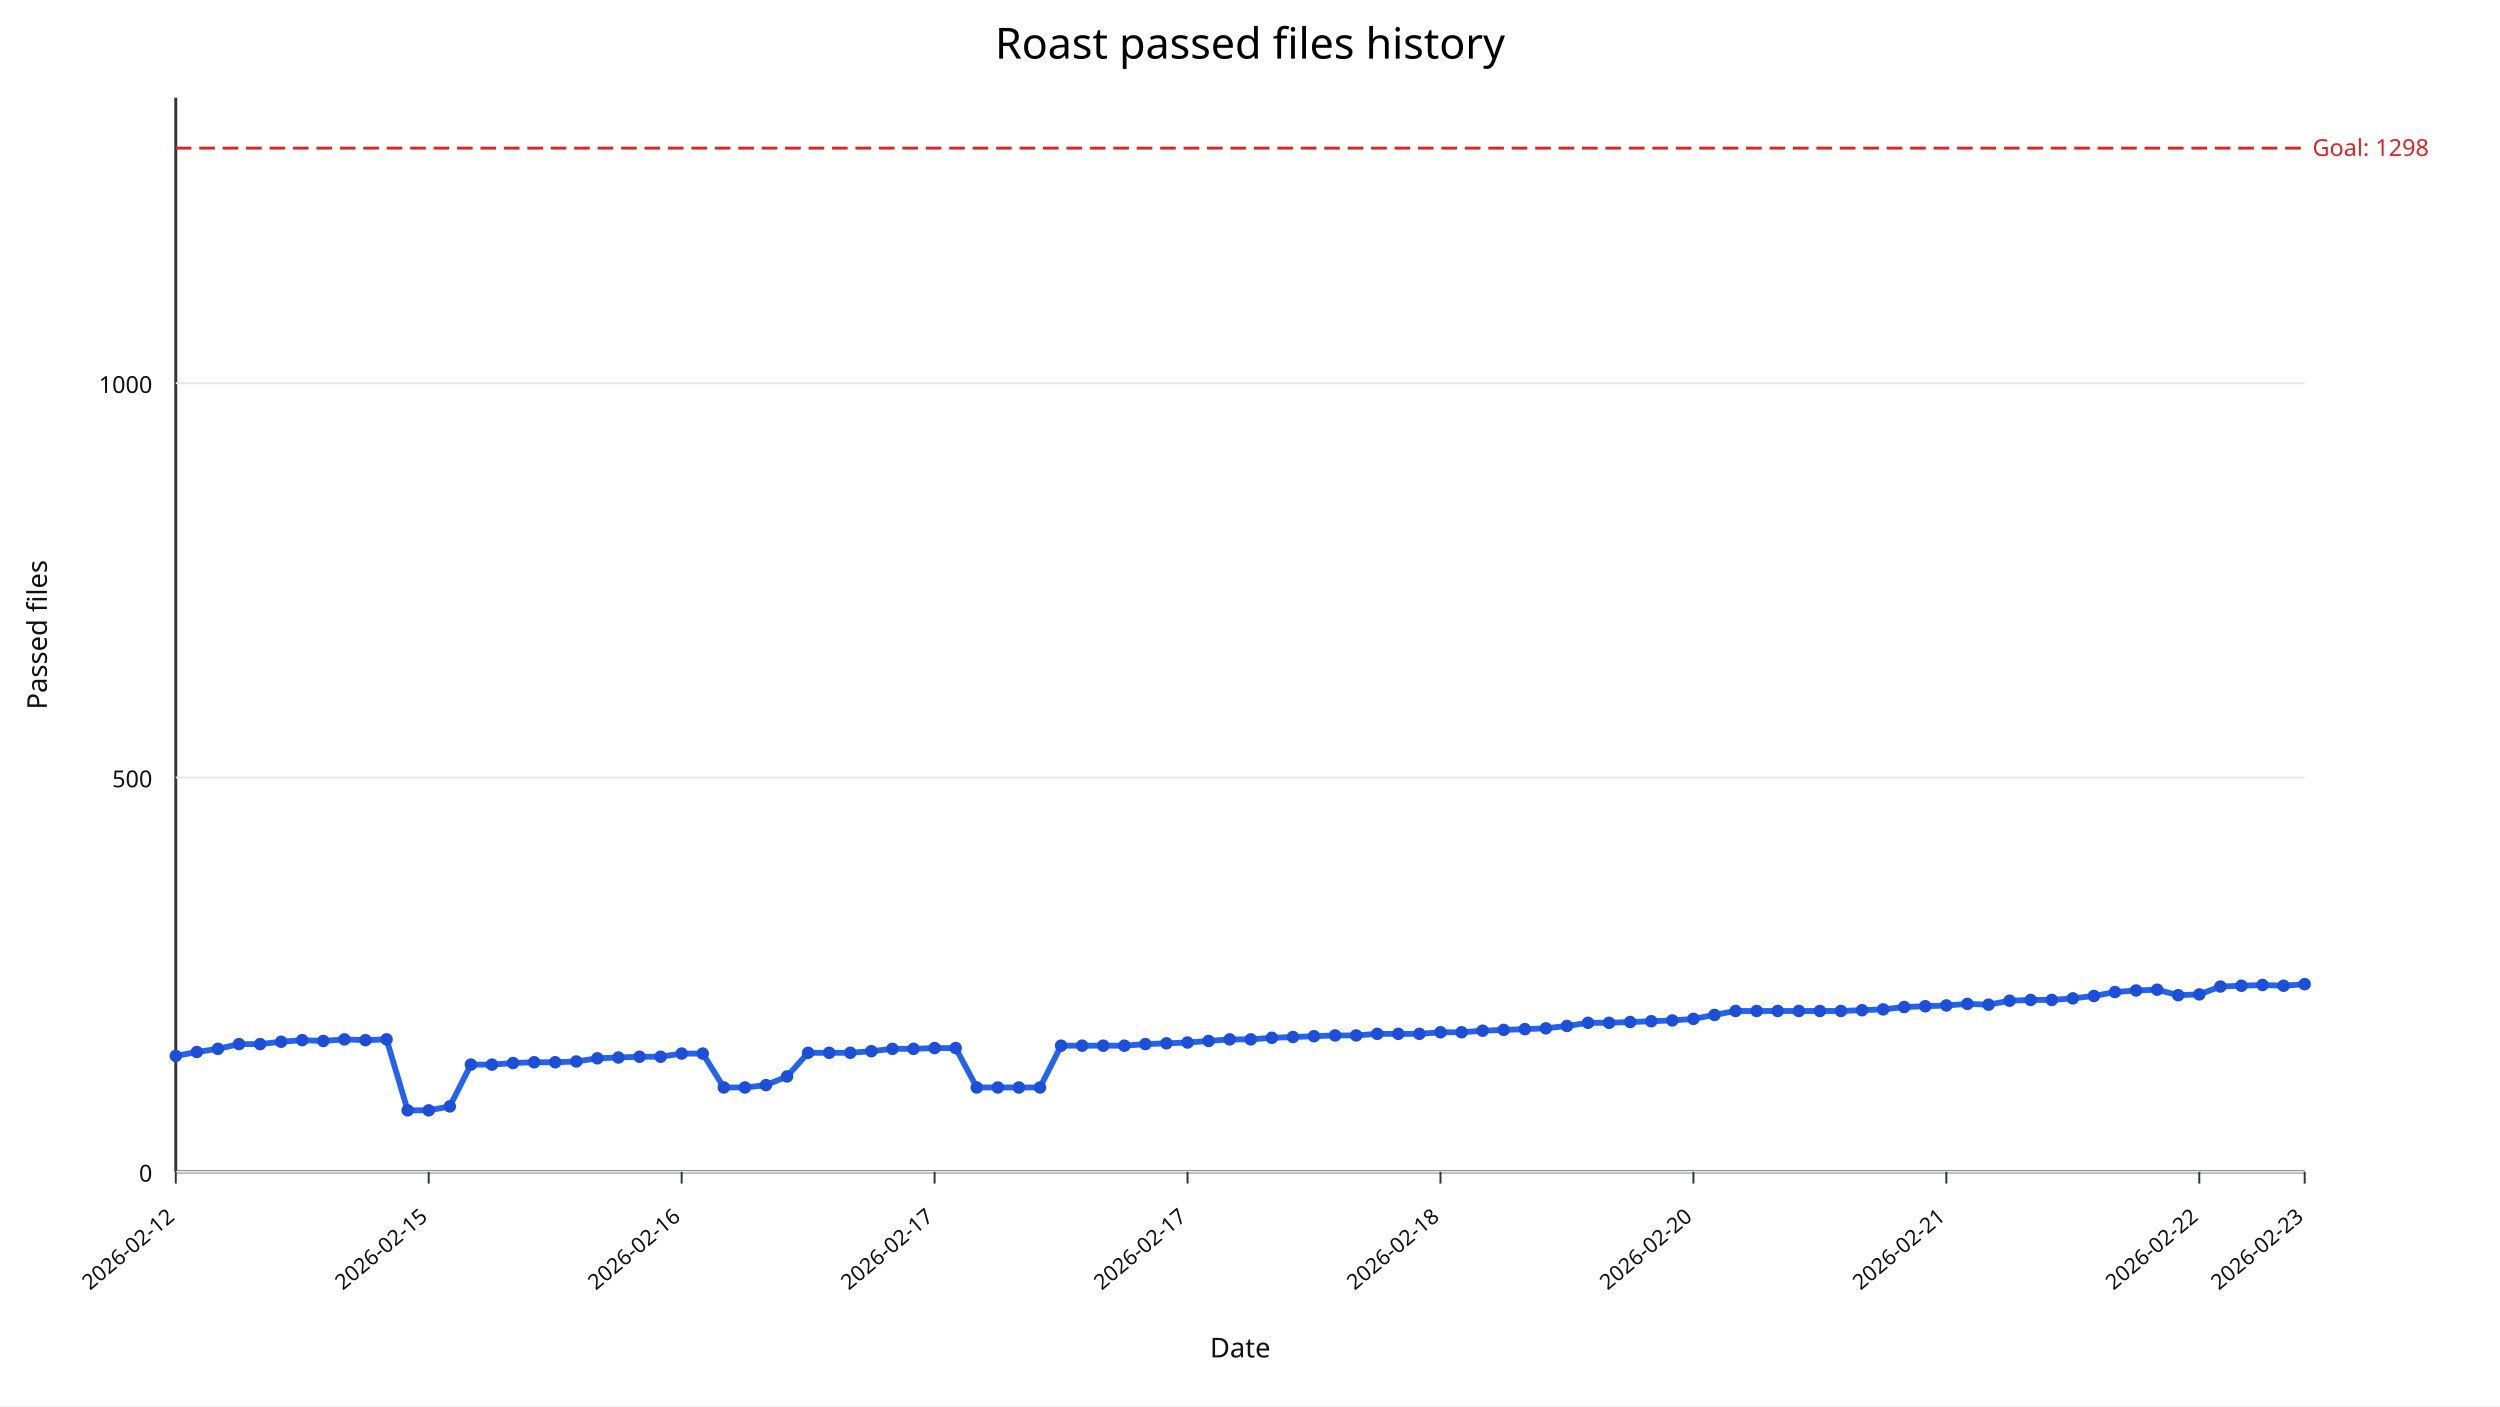
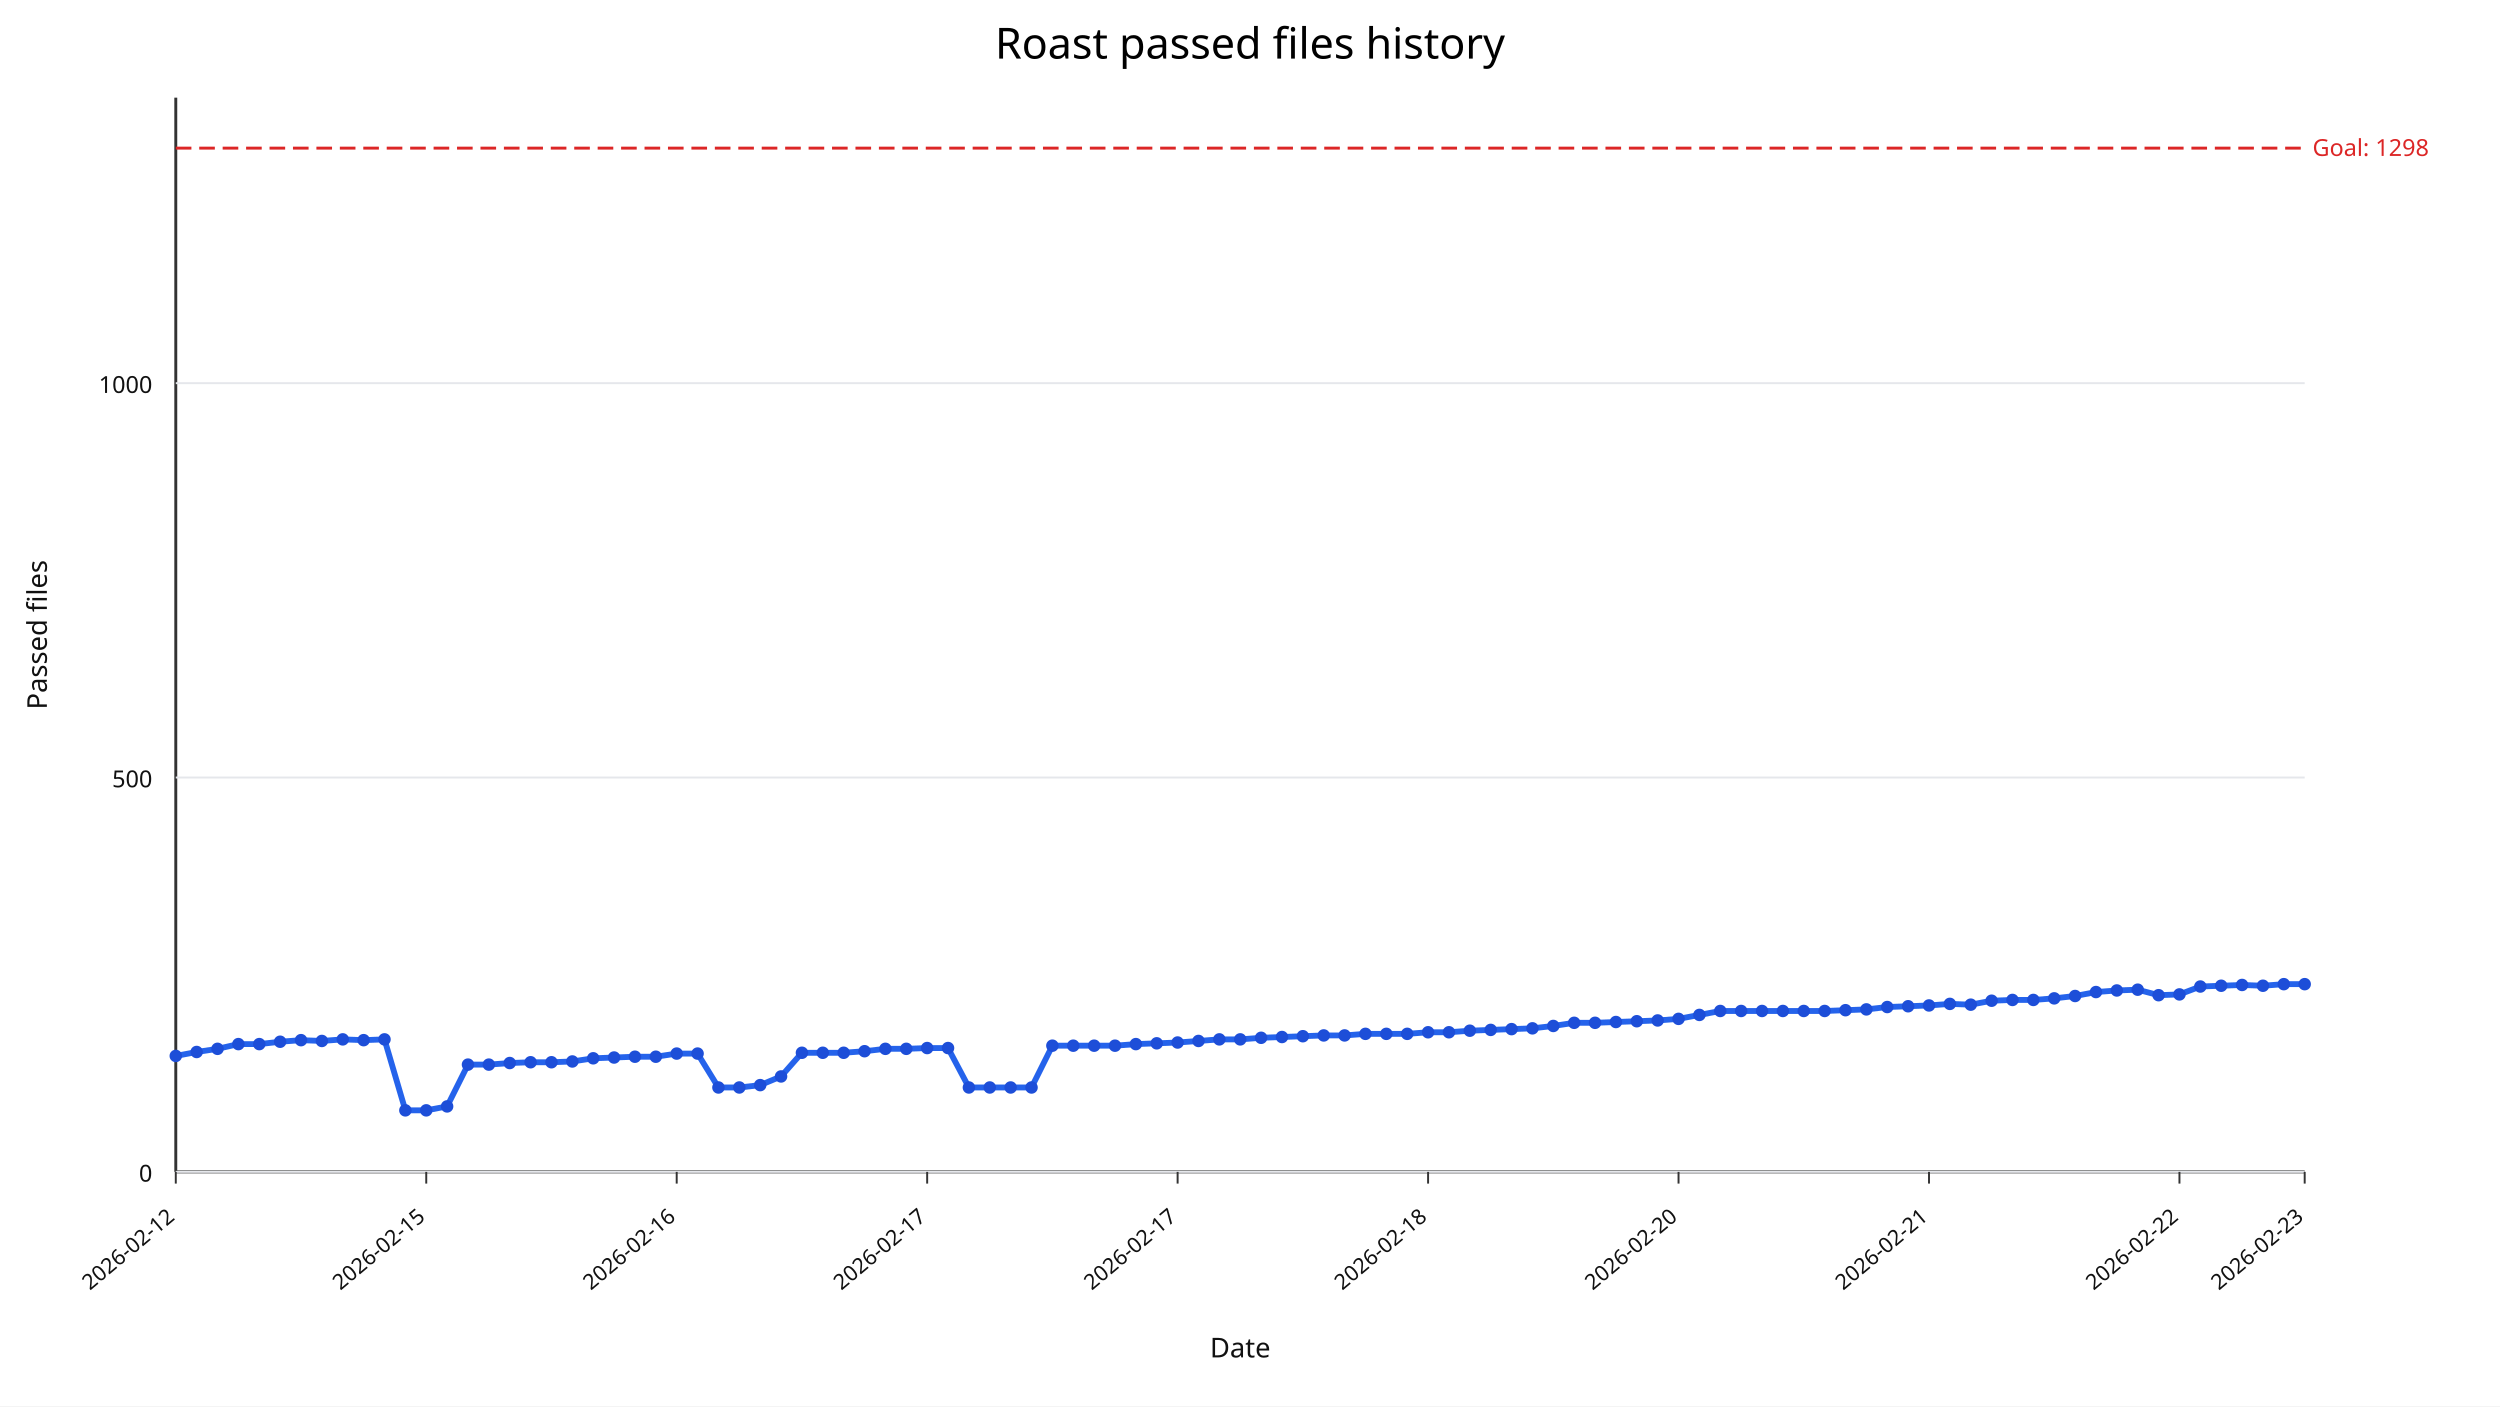
<svg xmlns="http://www.w3.org/2000/svg" width="1280" height="720" viewBox="0 0 1280 720">
  <rect width="100%" height="100%" fill="#ffffff" />
  <text x="640" y="30" text-anchor="middle" font-size="22" font-family="sans-serif">Roast passed files history</text>
  <line x1="90" y1="600" x2="1180" y2="600" stroke="#333" stroke-width="1.5" />
  <line x1="90" y1="50" x2="90" y2="600" stroke="#333" stroke-width="1.5" />
  <line x1="90" y1="600.00" x2="1180" y2="600.00" stroke="#e5e7eb" stroke-width="1" />
  <text x="78" y="605.00" text-anchor="end" font-size="12" fill="#111" font-family="sans-serif">0</text>
  <line x1="90" y1="398.09" x2="1180" y2="398.09" stroke="#e5e7eb" stroke-width="1" />
  <text x="78" y="403.09" text-anchor="end" font-size="12" fill="#111" font-family="sans-serif">500</text>
  <line x1="90" y1="196.18" x2="1180" y2="196.18" stroke="#e5e7eb" stroke-width="1" />
  <text x="78" y="201.18" text-anchor="end" font-size="12" fill="#111" font-family="sans-serif">1000</text>
  <line x1="90.00" y1="600" x2="90.00" y2="606" stroke="#333" stroke-width="1" />
  <text x="90.00" y="624" text-anchor="end" font-size="11" fill="#111" transform="rotate(-40 90.00,624)" font-family="sans-serif">2026-02-12</text>
-   <line x1="219.50" y1="600" x2="219.50" y2="606" stroke="#333" stroke-width="1" />
-   <text x="219.50" y="624" text-anchor="end" font-size="11" fill="#111" transform="rotate(-40 219.50,624)" font-family="sans-serif">2026-02-15</text>
-   <line x1="349.01" y1="600" x2="349.01" y2="606" stroke="#333" stroke-width="1" />
-   <text x="349.01" y="624" text-anchor="end" font-size="11" fill="#111" transform="rotate(-40 349.01,624)" font-family="sans-serif">2026-02-16</text>
-   <line x1="478.51" y1="600" x2="478.51" y2="606" stroke="#333" stroke-width="1" />
-   <text x="478.51" y="624" text-anchor="end" font-size="11" fill="#111" transform="rotate(-40 478.51,624)" font-family="sans-serif">2026-02-17</text>
-   <line x1="608.02" y1="600" x2="608.02" y2="606" stroke="#333" stroke-width="1" />
-   <text x="608.02" y="624" text-anchor="end" font-size="11" fill="#111" transform="rotate(-40 608.02,624)" font-family="sans-serif">2026-02-17</text>
-   <line x1="737.52" y1="600" x2="737.52" y2="606" stroke="#333" stroke-width="1" />
-   <text x="737.52" y="624" text-anchor="end" font-size="11" fill="#111" transform="rotate(-40 737.52,624)" font-family="sans-serif">2026-02-18</text>
-   <line x1="867.03" y1="600" x2="867.03" y2="606" stroke="#333" stroke-width="1" />
-   <text x="867.03" y="624" text-anchor="end" font-size="11" fill="#111" transform="rotate(-40 867.03,624)" font-family="sans-serif">2026-02-20</text>
-   <line x1="996.53" y1="600" x2="996.53" y2="606" stroke="#333" stroke-width="1" />
-   <text x="996.53" y="624" text-anchor="end" font-size="11" fill="#111" transform="rotate(-40 996.53,624)" font-family="sans-serif">2026-02-21</text>
-   <line x1="1126.04" y1="600" x2="1126.04" y2="606" stroke="#333" stroke-width="1" />
-   <text x="1126.04" y="624" text-anchor="end" font-size="11" fill="#111" transform="rotate(-40 1126.04,624)" font-family="sans-serif">2026-02-22</text>
+   <line x1="218.24" y1="600" x2="218.24" y2="606" stroke="#333" stroke-width="1" />
+   <text x="218.24" y="624" text-anchor="end" font-size="11" fill="#111" transform="rotate(-40 218.24,624)" font-family="sans-serif">2026-02-15</text>
+   <line x1="346.47" y1="600" x2="346.47" y2="606" stroke="#333" stroke-width="1" />
+   <text x="346.47" y="624" text-anchor="end" font-size="11" fill="#111" transform="rotate(-40 346.47,624)" font-family="sans-serif">2026-02-16</text>
+   <line x1="474.71" y1="600" x2="474.71" y2="606" stroke="#333" stroke-width="1" />
+   <text x="474.71" y="624" text-anchor="end" font-size="11" fill="#111" transform="rotate(-40 474.71,624)" font-family="sans-serif">2026-02-17</text>
+   <line x1="602.94" y1="600" x2="602.94" y2="606" stroke="#333" stroke-width="1" />
+   <text x="602.94" y="624" text-anchor="end" font-size="11" fill="#111" transform="rotate(-40 602.94,624)" font-family="sans-serif">2026-02-17</text>
+   <line x1="731.18" y1="600" x2="731.18" y2="606" stroke="#333" stroke-width="1" />
+   <text x="731.18" y="624" text-anchor="end" font-size="11" fill="#111" transform="rotate(-40 731.18,624)" font-family="sans-serif">2026-02-18</text>
+   <line x1="859.41" y1="600" x2="859.41" y2="606" stroke="#333" stroke-width="1" />
+   <text x="859.41" y="624" text-anchor="end" font-size="11" fill="#111" transform="rotate(-40 859.41,624)" font-family="sans-serif">2026-02-20</text>
+   <line x1="987.65" y1="600" x2="987.65" y2="606" stroke="#333" stroke-width="1" />
+   <text x="987.65" y="624" text-anchor="end" font-size="11" fill="#111" transform="rotate(-40 987.65,624)" font-family="sans-serif">2026-02-21</text>
+   <line x1="1115.88" y1="600" x2="1115.88" y2="606" stroke="#333" stroke-width="1" />
+   <text x="1115.88" y="624" text-anchor="end" font-size="11" fill="#111" transform="rotate(-40 1115.88,624)" font-family="sans-serif">2026-02-22</text>
  <line x1="1180.00" y1="600" x2="1180.00" y2="606" stroke="#333" stroke-width="1" />
  <text x="1180.00" y="624" text-anchor="end" font-size="11" fill="#111" transform="rotate(-40 1180.00,624)" font-family="sans-serif">2026-02-23</text>
  <line x1="90" y1="75.84" x2="1180" y2="75.84" stroke="#dc2626" stroke-width="1.5" stroke-dasharray="8,4" />
  <text x="1184" y="79.84" font-size="12" fill="#dc2626" font-family="sans-serif">Goal: 1298</text>
-   <polyline fill="none" stroke="#2563eb" stroke-width="3" points="90.00,540.64 100.79,538.62 111.58,537.00 122.38,534.58 133.17,534.58 143.96,533.37 154.75,532.56 165.54,532.97 176.34,532.16 187.13,532.56 197.92,532.16 208.71,568.50 219.50,568.50 230.30,566.48 241.09,545.08 251.88,545.08 262.67,544.27 273.47,543.87 284.26,543.87 295.05,543.47 305.84,541.85 316.63,541.45 327.43,541.04 338.22,541.04 349.01,539.43 359.80,539.43 370.59,556.79 381.39,556.79 392.18,555.58 402.97,551.14 413.76,539.02 424.55,539.02 435.35,539.02 446.14,538.22 456.93,537.00 467.72,537.00 478.51,536.60 489.31,536.60 500.10,556.79 510.89,556.79 521.68,556.79 532.48,556.79 543.27,535.39 554.06,535.39 564.85,535.39 575.64,535.39 586.44,534.58 597.23,534.18 608.02,533.77 618.81,532.97 629.60,532.16 640.40,532.16 651.19,531.35 661.98,530.95 672.77,530.54 683.56,530.14 694.36,530.14 705.15,529.33 715.94,529.33 726.73,529.33 737.52,528.52 748.32,528.52 759.11,527.72 769.90,527.31 780.69,526.91 791.49,526.51 802.28,525.29 813.07,523.68 823.86,523.68 834.65,523.27 845.45,522.87 856.24,522.47 867.03,521.66 877.82,519.64 888.61,517.62 899.41,517.62 910.20,517.62 920.99,517.62 931.78,517.62 942.57,517.62 953.37,517.22 964.16,516.81 974.95,515.60 985.74,515.20 996.53,514.79 1007.33,513.99 1018.12,514.39 1028.91,512.37 1039.70,511.97 1050.50,511.97 1061.29,511.16 1072.08,509.95 1082.87,507.93 1093.66,507.12 1104.46,506.72 1115.25,509.54 1126.04,509.14 1136.83,505.10 1147.62,504.70 1158.42,504.30 1169.21,504.70 1180.00,503.89" />
+   <polyline fill="none" stroke="#2563eb" stroke-width="3" points="90.00,540.64 100.69,538.62 111.37,537.00 122.06,534.58 132.75,534.58 143.43,533.37 154.12,532.56 164.80,532.97 175.49,532.16 186.18,532.56 196.86,532.16 207.55,568.50 218.24,568.50 228.92,566.48 239.61,545.08 250.29,545.08 260.98,544.27 271.67,543.87 282.35,543.87 293.04,543.47 303.73,541.85 314.41,541.45 325.10,541.04 335.78,541.04 346.47,539.43 357.16,539.43 367.84,556.79 378.53,556.79 389.22,555.58 399.90,551.14 410.59,539.02 421.27,539.02 431.96,539.02 442.65,538.22 453.33,537.00 464.02,537.00 474.71,536.60 485.39,536.60 496.08,556.79 506.76,556.79 517.45,556.79 528.14,556.79 538.82,535.39 549.51,535.39 560.20,535.39 570.88,535.39 581.57,534.58 592.25,534.18 602.94,533.77 613.63,532.97 624.31,532.16 635.00,532.16 645.69,531.35 656.37,530.95 667.06,530.54 677.75,530.14 688.43,530.14 699.12,529.33 709.80,529.33 720.49,529.33 731.18,528.52 741.86,528.52 752.55,527.72 763.24,527.31 773.92,526.91 784.61,526.51 795.29,525.29 805.98,523.68 816.67,523.68 827.35,523.27 838.04,522.87 848.73,522.47 859.41,521.66 870.10,519.64 880.78,517.62 891.47,517.62 902.16,517.62 912.84,517.62 923.53,517.62 934.22,517.62 944.90,517.22 955.59,516.81 966.27,515.60 976.96,515.20 987.65,514.79 998.33,513.99 1009.02,514.39 1019.71,512.37 1030.39,511.97 1041.08,511.97 1051.76,511.16 1062.45,509.95 1073.14,507.93 1083.82,507.12 1094.51,506.72 1105.20,509.54 1115.88,509.14 1126.57,505.10 1137.25,504.70 1147.94,504.30 1158.63,504.70 1169.31,503.89 1180.00,503.89" />
  <circle cx="90.00" cy="540.64" r="3.2" fill="#1d4ed8" />
-   <circle cx="100.79" cy="538.62" r="3.2" fill="#1d4ed8" />
-   <circle cx="111.58" cy="537.00" r="3.2" fill="#1d4ed8" />
-   <circle cx="122.38" cy="534.58" r="3.2" fill="#1d4ed8" />
-   <circle cx="133.17" cy="534.58" r="3.2" fill="#1d4ed8" />
-   <circle cx="143.96" cy="533.37" r="3.2" fill="#1d4ed8" />
-   <circle cx="154.75" cy="532.56" r="3.2" fill="#1d4ed8" />
-   <circle cx="165.54" cy="532.97" r="3.2" fill="#1d4ed8" />
-   <circle cx="176.34" cy="532.16" r="3.2" fill="#1d4ed8" />
-   <circle cx="187.13" cy="532.56" r="3.2" fill="#1d4ed8" />
-   <circle cx="197.92" cy="532.16" r="3.2" fill="#1d4ed8" />
-   <circle cx="208.71" cy="568.50" r="3.2" fill="#1d4ed8" />
-   <circle cx="219.50" cy="568.50" r="3.2" fill="#1d4ed8" />
-   <circle cx="230.30" cy="566.48" r="3.2" fill="#1d4ed8" />
-   <circle cx="241.09" cy="545.08" r="3.2" fill="#1d4ed8" />
-   <circle cx="251.88" cy="545.08" r="3.2" fill="#1d4ed8" />
-   <circle cx="262.67" cy="544.27" r="3.2" fill="#1d4ed8" />
-   <circle cx="273.47" cy="543.87" r="3.2" fill="#1d4ed8" />
-   <circle cx="284.26" cy="543.87" r="3.2" fill="#1d4ed8" />
-   <circle cx="295.05" cy="543.47" r="3.2" fill="#1d4ed8" />
-   <circle cx="305.84" cy="541.85" r="3.2" fill="#1d4ed8" />
-   <circle cx="316.63" cy="541.45" r="3.2" fill="#1d4ed8" />
-   <circle cx="327.43" cy="541.04" r="3.2" fill="#1d4ed8" />
-   <circle cx="338.22" cy="541.04" r="3.2" fill="#1d4ed8" />
-   <circle cx="349.01" cy="539.43" r="3.2" fill="#1d4ed8" />
-   <circle cx="359.80" cy="539.43" r="3.2" fill="#1d4ed8" />
-   <circle cx="370.59" cy="556.79" r="3.2" fill="#1d4ed8" />
-   <circle cx="381.39" cy="556.79" r="3.2" fill="#1d4ed8" />
-   <circle cx="392.18" cy="555.58" r="3.2" fill="#1d4ed8" />
-   <circle cx="402.97" cy="551.14" r="3.2" fill="#1d4ed8" />
-   <circle cx="413.76" cy="539.02" r="3.2" fill="#1d4ed8" />
-   <circle cx="424.55" cy="539.02" r="3.2" fill="#1d4ed8" />
-   <circle cx="435.35" cy="539.02" r="3.2" fill="#1d4ed8" />
-   <circle cx="446.14" cy="538.22" r="3.2" fill="#1d4ed8" />
-   <circle cx="456.93" cy="537.00" r="3.2" fill="#1d4ed8" />
-   <circle cx="467.72" cy="537.00" r="3.2" fill="#1d4ed8" />
-   <circle cx="478.51" cy="536.60" r="3.2" fill="#1d4ed8" />
-   <circle cx="489.31" cy="536.60" r="3.2" fill="#1d4ed8" />
-   <circle cx="500.10" cy="556.79" r="3.2" fill="#1d4ed8" />
-   <circle cx="510.89" cy="556.79" r="3.2" fill="#1d4ed8" />
-   <circle cx="521.68" cy="556.79" r="3.2" fill="#1d4ed8" />
-   <circle cx="532.48" cy="556.79" r="3.2" fill="#1d4ed8" />
-   <circle cx="543.27" cy="535.39" r="3.2" fill="#1d4ed8" />
-   <circle cx="554.06" cy="535.39" r="3.2" fill="#1d4ed8" />
-   <circle cx="564.85" cy="535.39" r="3.2" fill="#1d4ed8" />
-   <circle cx="575.64" cy="535.39" r="3.2" fill="#1d4ed8" />
-   <circle cx="586.44" cy="534.58" r="3.2" fill="#1d4ed8" />
-   <circle cx="597.23" cy="534.18" r="3.2" fill="#1d4ed8" />
-   <circle cx="608.02" cy="533.77" r="3.2" fill="#1d4ed8" />
-   <circle cx="618.81" cy="532.97" r="3.2" fill="#1d4ed8" />
-   <circle cx="629.60" cy="532.16" r="3.2" fill="#1d4ed8" />
-   <circle cx="640.40" cy="532.16" r="3.2" fill="#1d4ed8" />
-   <circle cx="651.19" cy="531.35" r="3.2" fill="#1d4ed8" />
-   <circle cx="661.98" cy="530.95" r="3.2" fill="#1d4ed8" />
-   <circle cx="672.77" cy="530.54" r="3.2" fill="#1d4ed8" />
-   <circle cx="683.56" cy="530.14" r="3.2" fill="#1d4ed8" />
-   <circle cx="694.36" cy="530.14" r="3.2" fill="#1d4ed8" />
-   <circle cx="705.15" cy="529.33" r="3.2" fill="#1d4ed8" />
-   <circle cx="715.94" cy="529.33" r="3.2" fill="#1d4ed8" />
-   <circle cx="726.73" cy="529.33" r="3.2" fill="#1d4ed8" />
-   <circle cx="737.52" cy="528.52" r="3.2" fill="#1d4ed8" />
-   <circle cx="748.32" cy="528.52" r="3.2" fill="#1d4ed8" />
-   <circle cx="759.11" cy="527.72" r="3.2" fill="#1d4ed8" />
-   <circle cx="769.90" cy="527.31" r="3.2" fill="#1d4ed8" />
-   <circle cx="780.69" cy="526.91" r="3.2" fill="#1d4ed8" />
-   <circle cx="791.49" cy="526.51" r="3.2" fill="#1d4ed8" />
-   <circle cx="802.28" cy="525.29" r="3.2" fill="#1d4ed8" />
-   <circle cx="813.07" cy="523.68" r="3.2" fill="#1d4ed8" />
-   <circle cx="823.86" cy="523.68" r="3.2" fill="#1d4ed8" />
-   <circle cx="834.65" cy="523.27" r="3.2" fill="#1d4ed8" />
-   <circle cx="845.45" cy="522.87" r="3.2" fill="#1d4ed8" />
-   <circle cx="856.24" cy="522.47" r="3.2" fill="#1d4ed8" />
-   <circle cx="867.03" cy="521.66" r="3.2" fill="#1d4ed8" />
-   <circle cx="877.82" cy="519.64" r="3.2" fill="#1d4ed8" />
-   <circle cx="888.61" cy="517.62" r="3.2" fill="#1d4ed8" />
-   <circle cx="899.41" cy="517.62" r="3.2" fill="#1d4ed8" />
-   <circle cx="910.20" cy="517.62" r="3.2" fill="#1d4ed8" />
-   <circle cx="920.99" cy="517.62" r="3.2" fill="#1d4ed8" />
-   <circle cx="931.78" cy="517.62" r="3.2" fill="#1d4ed8" />
-   <circle cx="942.57" cy="517.62" r="3.2" fill="#1d4ed8" />
-   <circle cx="953.37" cy="517.22" r="3.2" fill="#1d4ed8" />
-   <circle cx="964.16" cy="516.81" r="3.2" fill="#1d4ed8" />
-   <circle cx="974.95" cy="515.60" r="3.2" fill="#1d4ed8" />
-   <circle cx="985.74" cy="515.20" r="3.2" fill="#1d4ed8" />
-   <circle cx="996.53" cy="514.79" r="3.2" fill="#1d4ed8" />
-   <circle cx="1007.33" cy="513.99" r="3.2" fill="#1d4ed8" />
-   <circle cx="1018.12" cy="514.39" r="3.2" fill="#1d4ed8" />
-   <circle cx="1028.91" cy="512.37" r="3.2" fill="#1d4ed8" />
-   <circle cx="1039.70" cy="511.97" r="3.2" fill="#1d4ed8" />
-   <circle cx="1050.50" cy="511.97" r="3.2" fill="#1d4ed8" />
-   <circle cx="1061.29" cy="511.16" r="3.2" fill="#1d4ed8" />
-   <circle cx="1072.08" cy="509.95" r="3.2" fill="#1d4ed8" />
-   <circle cx="1082.87" cy="507.93" r="3.2" fill="#1d4ed8" />
-   <circle cx="1093.66" cy="507.12" r="3.2" fill="#1d4ed8" />
-   <circle cx="1104.46" cy="506.72" r="3.2" fill="#1d4ed8" />
-   <circle cx="1115.25" cy="509.54" r="3.2" fill="#1d4ed8" />
-   <circle cx="1126.04" cy="509.14" r="3.2" fill="#1d4ed8" />
-   <circle cx="1136.83" cy="505.10" r="3.2" fill="#1d4ed8" />
-   <circle cx="1147.62" cy="504.70" r="3.2" fill="#1d4ed8" />
-   <circle cx="1158.42" cy="504.30" r="3.2" fill="#1d4ed8" />
-   <circle cx="1169.21" cy="504.70" r="3.2" fill="#1d4ed8" />
+   <circle cx="100.69" cy="538.62" r="3.2" fill="#1d4ed8" />
+   <circle cx="111.37" cy="537.00" r="3.2" fill="#1d4ed8" />
+   <circle cx="122.06" cy="534.58" r="3.2" fill="#1d4ed8" />
+   <circle cx="132.75" cy="534.58" r="3.2" fill="#1d4ed8" />
+   <circle cx="143.43" cy="533.37" r="3.2" fill="#1d4ed8" />
+   <circle cx="154.12" cy="532.56" r="3.2" fill="#1d4ed8" />
+   <circle cx="164.80" cy="532.97" r="3.2" fill="#1d4ed8" />
+   <circle cx="175.49" cy="532.16" r="3.2" fill="#1d4ed8" />
+   <circle cx="186.18" cy="532.56" r="3.2" fill="#1d4ed8" />
+   <circle cx="196.86" cy="532.16" r="3.2" fill="#1d4ed8" />
+   <circle cx="207.55" cy="568.50" r="3.2" fill="#1d4ed8" />
+   <circle cx="218.24" cy="568.50" r="3.2" fill="#1d4ed8" />
+   <circle cx="228.92" cy="566.48" r="3.2" fill="#1d4ed8" />
+   <circle cx="239.61" cy="545.08" r="3.2" fill="#1d4ed8" />
+   <circle cx="250.29" cy="545.08" r="3.2" fill="#1d4ed8" />
+   <circle cx="260.98" cy="544.27" r="3.2" fill="#1d4ed8" />
+   <circle cx="271.67" cy="543.87" r="3.2" fill="#1d4ed8" />
+   <circle cx="282.35" cy="543.87" r="3.2" fill="#1d4ed8" />
+   <circle cx="293.04" cy="543.47" r="3.2" fill="#1d4ed8" />
+   <circle cx="303.73" cy="541.85" r="3.2" fill="#1d4ed8" />
+   <circle cx="314.41" cy="541.45" r="3.2" fill="#1d4ed8" />
+   <circle cx="325.10" cy="541.04" r="3.2" fill="#1d4ed8" />
+   <circle cx="335.78" cy="541.04" r="3.2" fill="#1d4ed8" />
+   <circle cx="346.47" cy="539.43" r="3.2" fill="#1d4ed8" />
+   <circle cx="357.16" cy="539.43" r="3.2" fill="#1d4ed8" />
+   <circle cx="367.84" cy="556.79" r="3.2" fill="#1d4ed8" />
+   <circle cx="378.53" cy="556.79" r="3.2" fill="#1d4ed8" />
+   <circle cx="389.22" cy="555.58" r="3.2" fill="#1d4ed8" />
+   <circle cx="399.90" cy="551.14" r="3.2" fill="#1d4ed8" />
+   <circle cx="410.59" cy="539.02" r="3.2" fill="#1d4ed8" />
+   <circle cx="421.27" cy="539.02" r="3.2" fill="#1d4ed8" />
+   <circle cx="431.96" cy="539.02" r="3.2" fill="#1d4ed8" />
+   <circle cx="442.65" cy="538.22" r="3.2" fill="#1d4ed8" />
+   <circle cx="453.33" cy="537.00" r="3.2" fill="#1d4ed8" />
+   <circle cx="464.02" cy="537.00" r="3.2" fill="#1d4ed8" />
+   <circle cx="474.71" cy="536.60" r="3.2" fill="#1d4ed8" />
+   <circle cx="485.39" cy="536.60" r="3.2" fill="#1d4ed8" />
+   <circle cx="496.08" cy="556.79" r="3.2" fill="#1d4ed8" />
+   <circle cx="506.76" cy="556.79" r="3.2" fill="#1d4ed8" />
+   <circle cx="517.45" cy="556.79" r="3.2" fill="#1d4ed8" />
+   <circle cx="528.14" cy="556.79" r="3.2" fill="#1d4ed8" />
+   <circle cx="538.82" cy="535.39" r="3.2" fill="#1d4ed8" />
+   <circle cx="549.51" cy="535.39" r="3.2" fill="#1d4ed8" />
+   <circle cx="560.20" cy="535.39" r="3.2" fill="#1d4ed8" />
+   <circle cx="570.88" cy="535.39" r="3.2" fill="#1d4ed8" />
+   <circle cx="581.57" cy="534.58" r="3.2" fill="#1d4ed8" />
+   <circle cx="592.25" cy="534.18" r="3.2" fill="#1d4ed8" />
+   <circle cx="602.94" cy="533.77" r="3.2" fill="#1d4ed8" />
+   <circle cx="613.63" cy="532.97" r="3.2" fill="#1d4ed8" />
+   <circle cx="624.31" cy="532.16" r="3.2" fill="#1d4ed8" />
+   <circle cx="635.00" cy="532.16" r="3.2" fill="#1d4ed8" />
+   <circle cx="645.69" cy="531.35" r="3.2" fill="#1d4ed8" />
+   <circle cx="656.37" cy="530.95" r="3.2" fill="#1d4ed8" />
+   <circle cx="667.06" cy="530.54" r="3.2" fill="#1d4ed8" />
+   <circle cx="677.75" cy="530.14" r="3.2" fill="#1d4ed8" />
+   <circle cx="688.43" cy="530.14" r="3.2" fill="#1d4ed8" />
+   <circle cx="699.12" cy="529.33" r="3.2" fill="#1d4ed8" />
+   <circle cx="709.80" cy="529.33" r="3.2" fill="#1d4ed8" />
+   <circle cx="720.49" cy="529.33" r="3.2" fill="#1d4ed8" />
+   <circle cx="731.18" cy="528.52" r="3.2" fill="#1d4ed8" />
+   <circle cx="741.86" cy="528.52" r="3.2" fill="#1d4ed8" />
+   <circle cx="752.55" cy="527.72" r="3.2" fill="#1d4ed8" />
+   <circle cx="763.24" cy="527.31" r="3.2" fill="#1d4ed8" />
+   <circle cx="773.92" cy="526.91" r="3.2" fill="#1d4ed8" />
+   <circle cx="784.61" cy="526.51" r="3.2" fill="#1d4ed8" />
+   <circle cx="795.29" cy="525.29" r="3.2" fill="#1d4ed8" />
+   <circle cx="805.98" cy="523.68" r="3.2" fill="#1d4ed8" />
+   <circle cx="816.67" cy="523.68" r="3.2" fill="#1d4ed8" />
+   <circle cx="827.35" cy="523.27" r="3.2" fill="#1d4ed8" />
+   <circle cx="838.04" cy="522.87" r="3.2" fill="#1d4ed8" />
+   <circle cx="848.73" cy="522.47" r="3.2" fill="#1d4ed8" />
+   <circle cx="859.41" cy="521.66" r="3.2" fill="#1d4ed8" />
+   <circle cx="870.10" cy="519.64" r="3.2" fill="#1d4ed8" />
+   <circle cx="880.78" cy="517.62" r="3.2" fill="#1d4ed8" />
+   <circle cx="891.47" cy="517.62" r="3.2" fill="#1d4ed8" />
+   <circle cx="902.16" cy="517.62" r="3.2" fill="#1d4ed8" />
+   <circle cx="912.84" cy="517.62" r="3.2" fill="#1d4ed8" />
+   <circle cx="923.53" cy="517.62" r="3.2" fill="#1d4ed8" />
+   <circle cx="934.22" cy="517.62" r="3.2" fill="#1d4ed8" />
+   <circle cx="944.90" cy="517.22" r="3.2" fill="#1d4ed8" />
+   <circle cx="955.59" cy="516.81" r="3.2" fill="#1d4ed8" />
+   <circle cx="966.27" cy="515.60" r="3.2" fill="#1d4ed8" />
+   <circle cx="976.96" cy="515.20" r="3.2" fill="#1d4ed8" />
+   <circle cx="987.65" cy="514.79" r="3.2" fill="#1d4ed8" />
+   <circle cx="998.33" cy="513.99" r="3.2" fill="#1d4ed8" />
+   <circle cx="1009.02" cy="514.39" r="3.2" fill="#1d4ed8" />
+   <circle cx="1019.71" cy="512.37" r="3.2" fill="#1d4ed8" />
+   <circle cx="1030.39" cy="511.97" r="3.2" fill="#1d4ed8" />
+   <circle cx="1041.08" cy="511.97" r="3.2" fill="#1d4ed8" />
+   <circle cx="1051.76" cy="511.16" r="3.2" fill="#1d4ed8" />
+   <circle cx="1062.45" cy="509.95" r="3.2" fill="#1d4ed8" />
+   <circle cx="1073.14" cy="507.93" r="3.2" fill="#1d4ed8" />
+   <circle cx="1083.82" cy="507.12" r="3.2" fill="#1d4ed8" />
+   <circle cx="1094.51" cy="506.72" r="3.2" fill="#1d4ed8" />
+   <circle cx="1105.20" cy="509.54" r="3.2" fill="#1d4ed8" />
+   <circle cx="1115.88" cy="509.14" r="3.2" fill="#1d4ed8" />
+   <circle cx="1126.57" cy="505.10" r="3.2" fill="#1d4ed8" />
+   <circle cx="1137.25" cy="504.70" r="3.2" fill="#1d4ed8" />
+   <circle cx="1147.94" cy="504.30" r="3.2" fill="#1d4ed8" />
+   <circle cx="1158.63" cy="504.70" r="3.2" fill="#1d4ed8" />
+   <circle cx="1169.31" cy="503.89" r="3.2" fill="#1d4ed8" />
  <circle cx="1180.00" cy="503.89" r="3.2" fill="#1d4ed8" />
  <text x="635" y="695" text-anchor="middle" font-size="14" fill="#111" font-family="sans-serif">Date</text>
  <text x="24" y="325" text-anchor="middle" font-size="14" fill="#111" transform="rotate(-90 24,325)" font-family="sans-serif">Passed files</text>
</svg>
